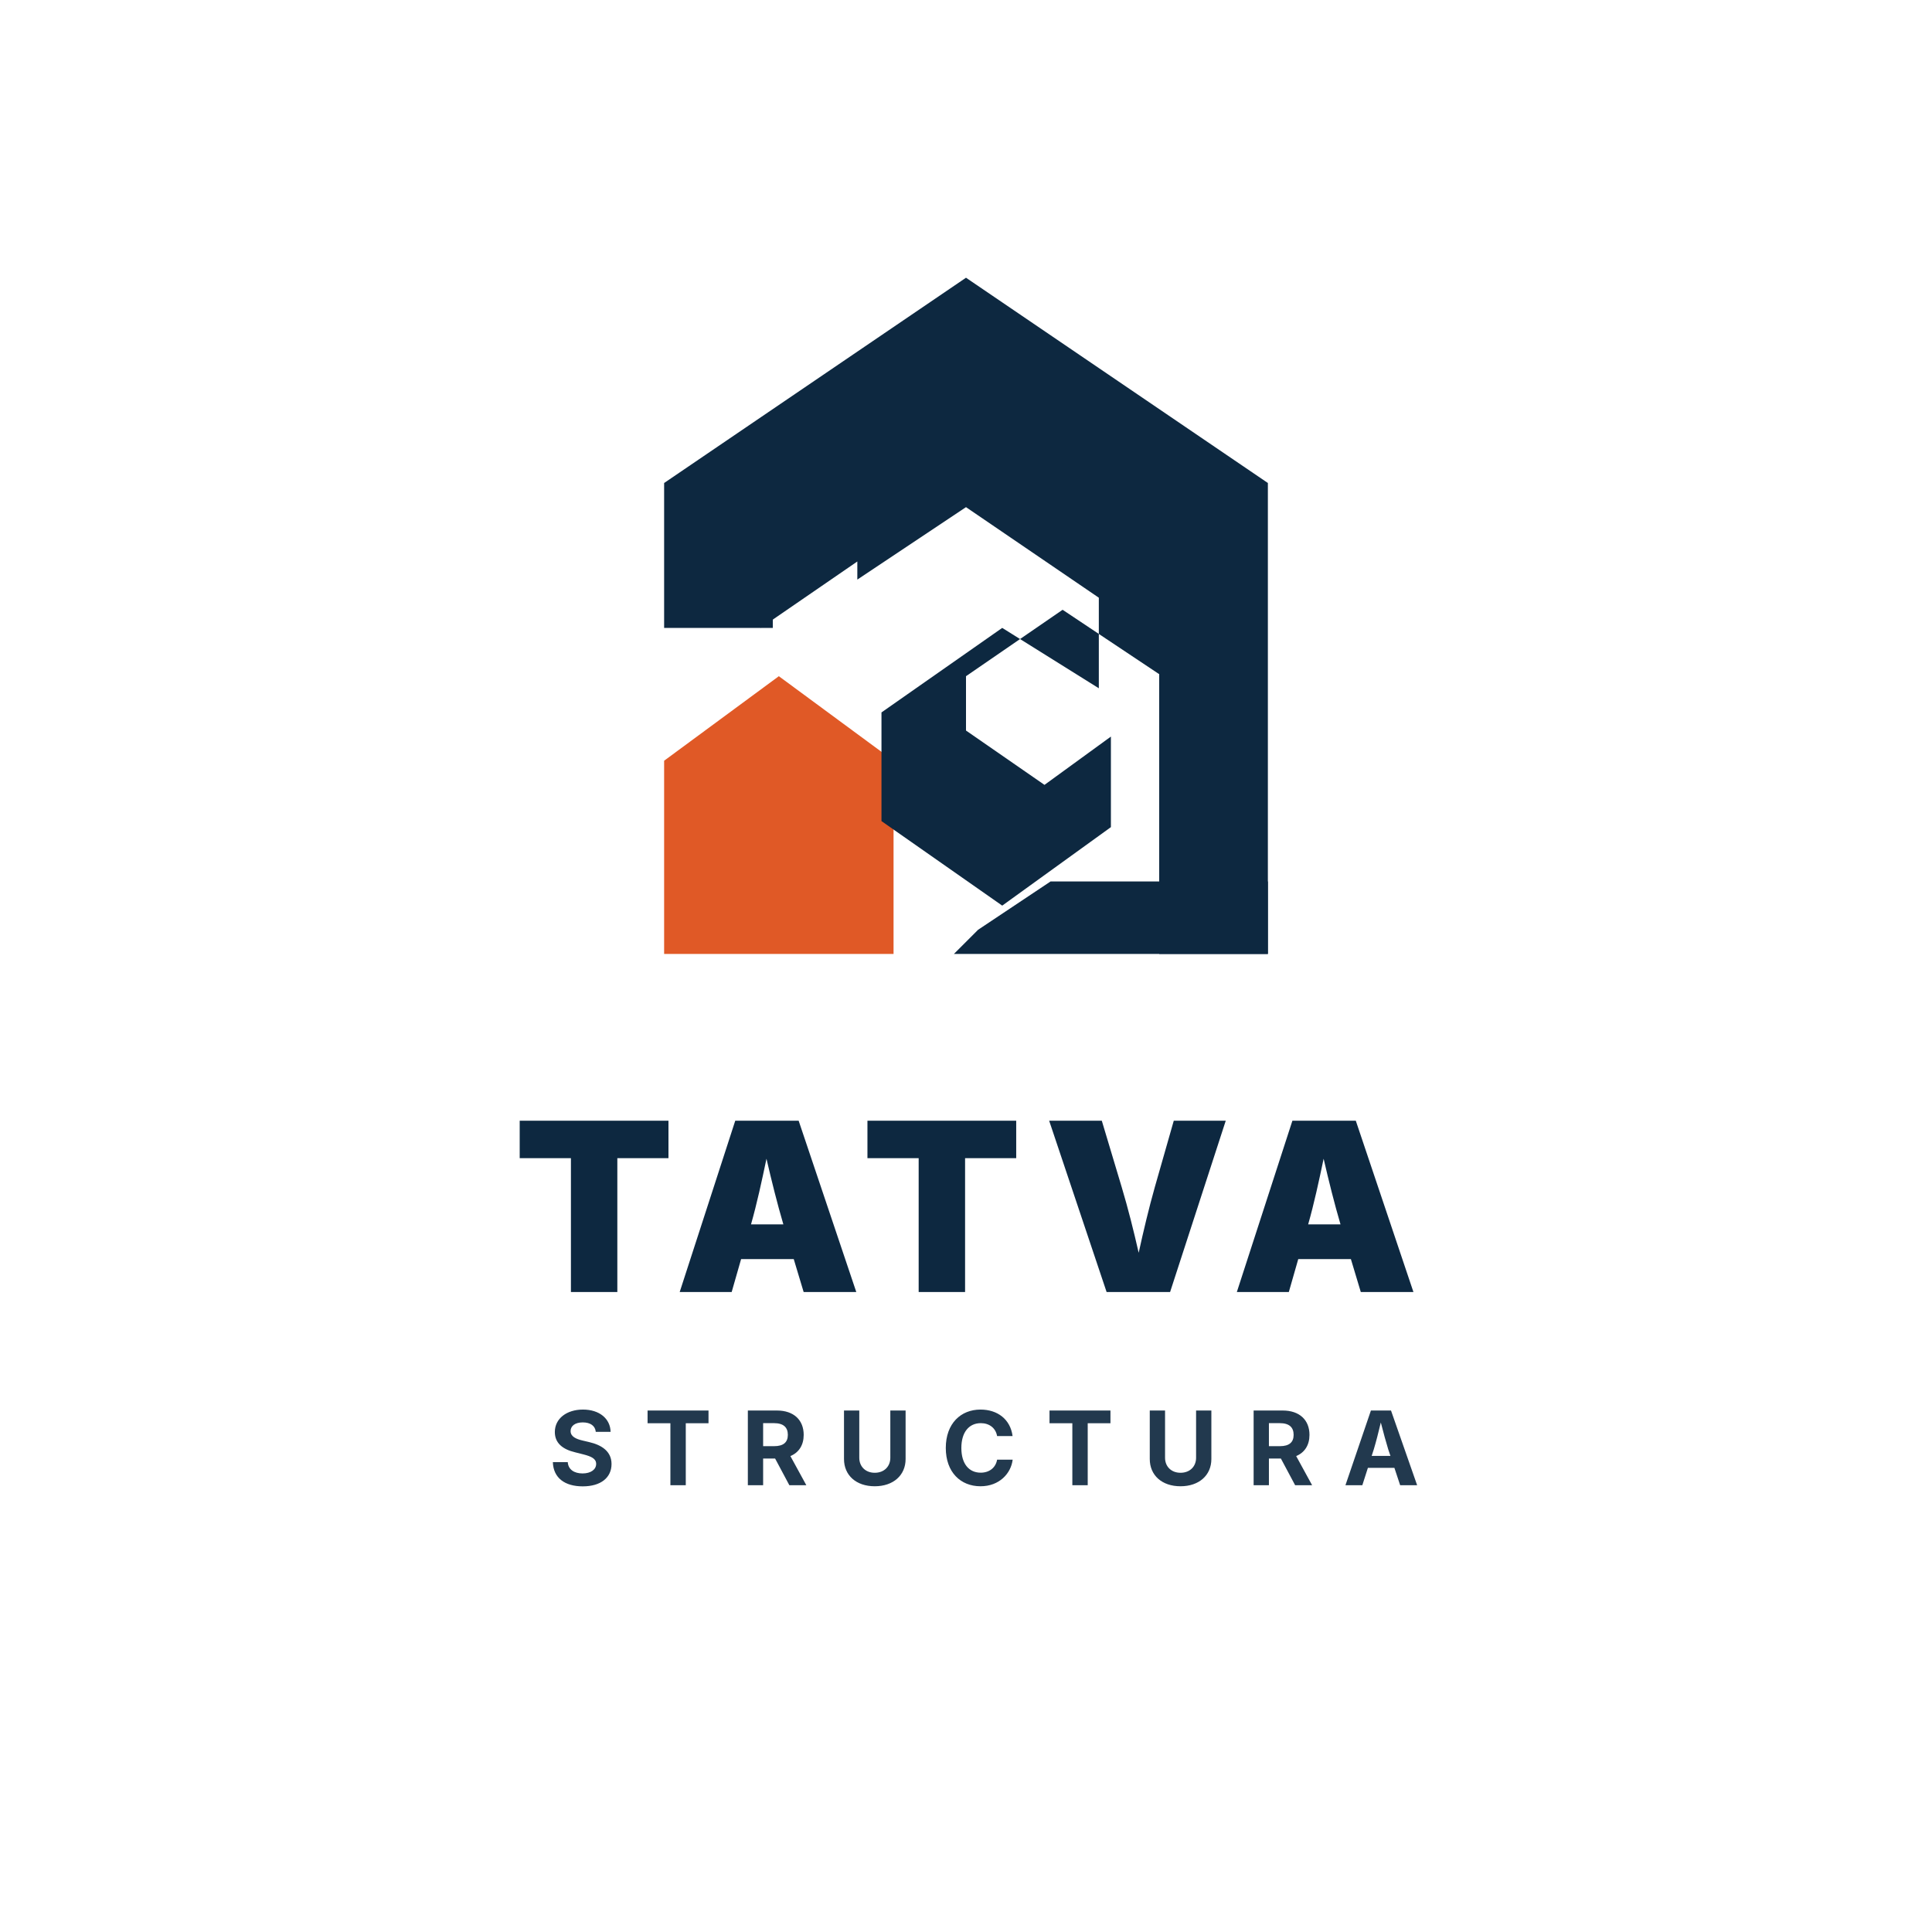
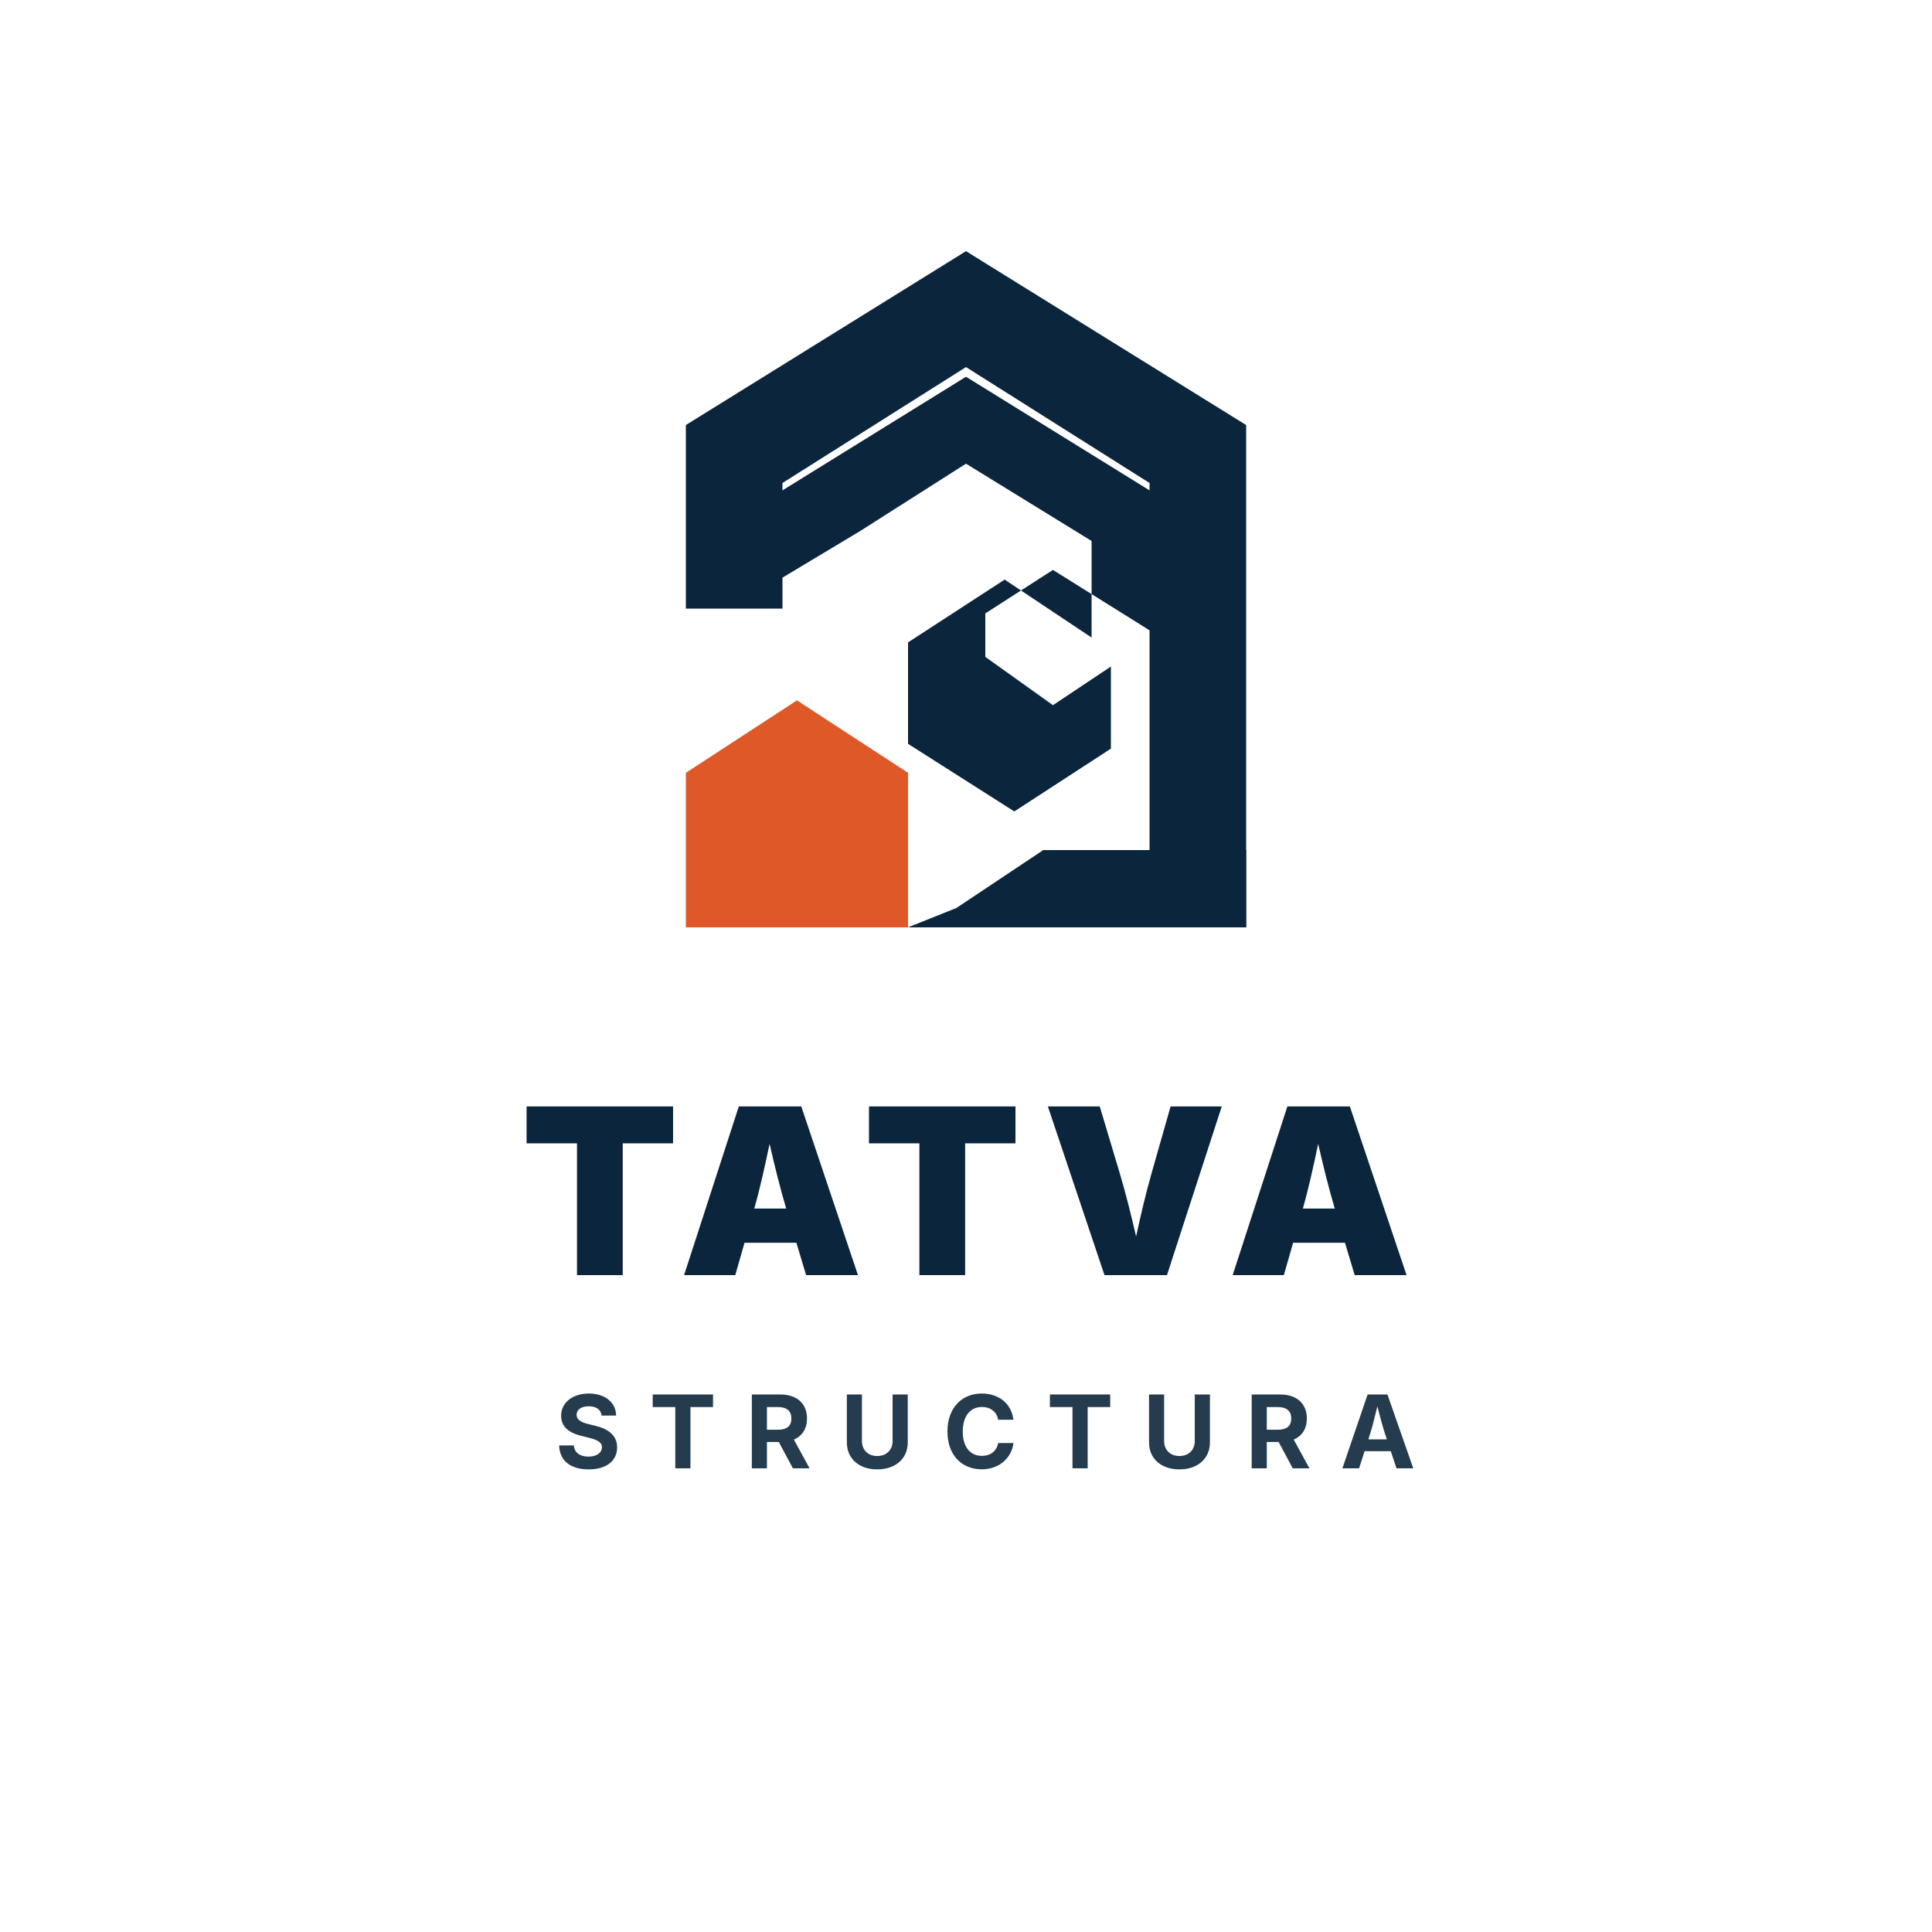
- <svg xmlns="http://www.w3.org/2000/svg" viewBox="0 0 320 320" width="100%" height="100%">
-   <rect width="320" height="320" fill="#FFFFFF" />
-   <g transform="translate(160, 98)">
-     <polygon points="-50,60 -50,28 -31,14 -12,28 -12,60" fill="#E05926" />
-     <path d="M -50,6 L -50,-18 L 0,-52 L 50,-18 L 50,60 L 32,60 L 32,-8 L 0,-29 L -32,-8 L -32,6 Z" fill="#0D2840" />
-     <path d="M -18,-2           L 0,-14           L 22,1           L 22,16           L 6,6           L -14,20           L -14,38           L 6,52           L 24,39           L 24,24           L 13,32           L 0,23           L 0,14           L 16,3           L 34,15           L 34,-9           L 0,-32           L -34,-9           L -34,6           L -18,-5           Z" fill="#0D2840" />
-     <polygon points="-2,60 50,60 50,48 14,48 2,56" fill="#0D2840" />
+ <svg xmlns="http://www.w3.org/2000/svg" viewBox="0 0 400 400" width="100%" height="100%">
+   <rect width="400" height="400" fill="#FFFFFF" />
+   <g>
+     <polygon points="142,192 142,160 165,145 188,160 188,192" fill="#DF5928" />
+     <path d="         M 142,126         L 142,88         L 200,52         L 258,88         L 258,192         L 238,192         L 238,100         L 200,76         L 162,100         L 162,126         Z       " fill="#0B253D" />
+     <path d="         M 178,110         L 200,96         L 226,112         L 226,132         L 208,120         L 188,133         L 188,154         L 210,168         L 230,155         L 230,138         L 218,146         L 204,136         L 204,127         L 218,118         L 242,133         L 242,104         L 200,78         L 158,104         L 158,122         L 178,110         Z       " fill="#0B253D" />
+     <polygon points="188,192 258,192 258,176 216,176 198,188" fill="#0B253D" />
  </g>
  <g text-anchor="middle" font-family="'Montserrat', 'Inter', 'Segoe UI', system-ui, -apple-system, sans-serif">
-     <text x="160" y="214" font-size="39" font-weight="900" fill="#0D2840" letter-spacing="0.09em">TATVA</text>
-     <text x="163" y="246" font-size="17" font-weight="700" fill="#22394E" letter-spacing="0.28em">STRUCTURA</text>
+     <text x="200" y="264" font-size="48" font-weight="900" fill="#0B253D" letter-spacing="0.09em">TATVA</text>
+     <text x="204" y="304" font-size="21" font-weight="700" fill="#253B4E" letter-spacing="0.28em">STRUCTURA</text>
  </g>
</svg>
